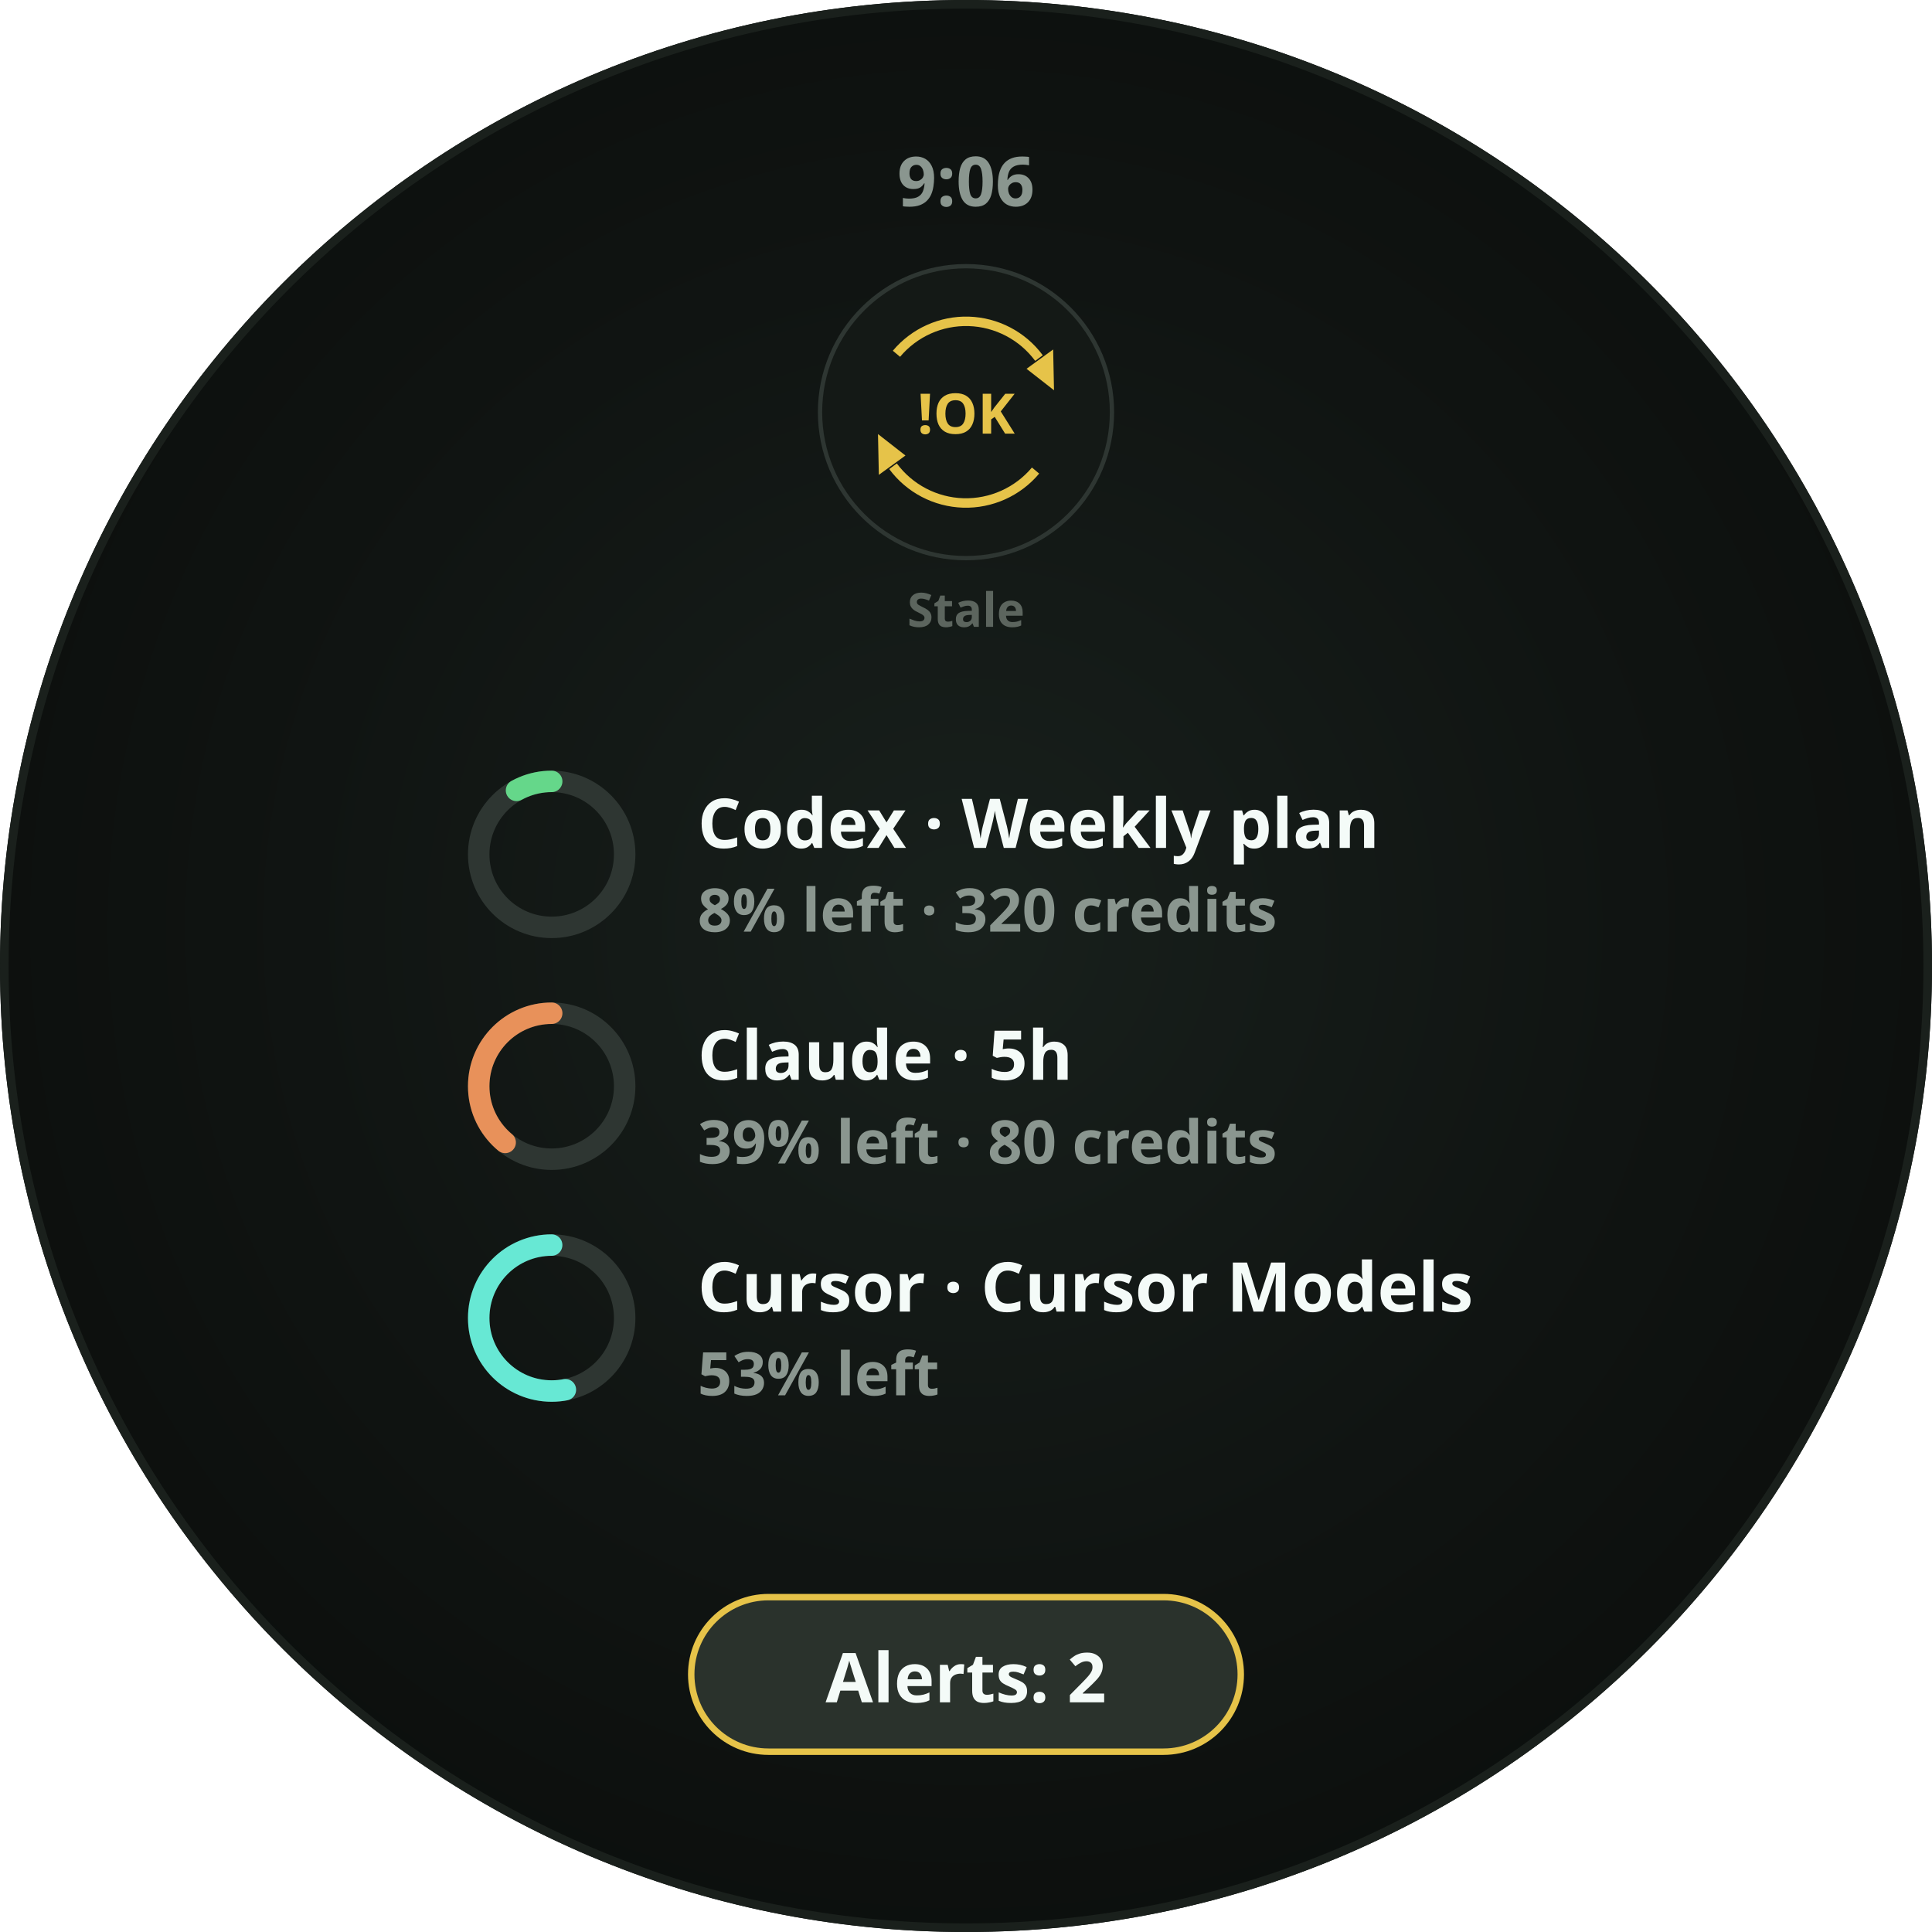
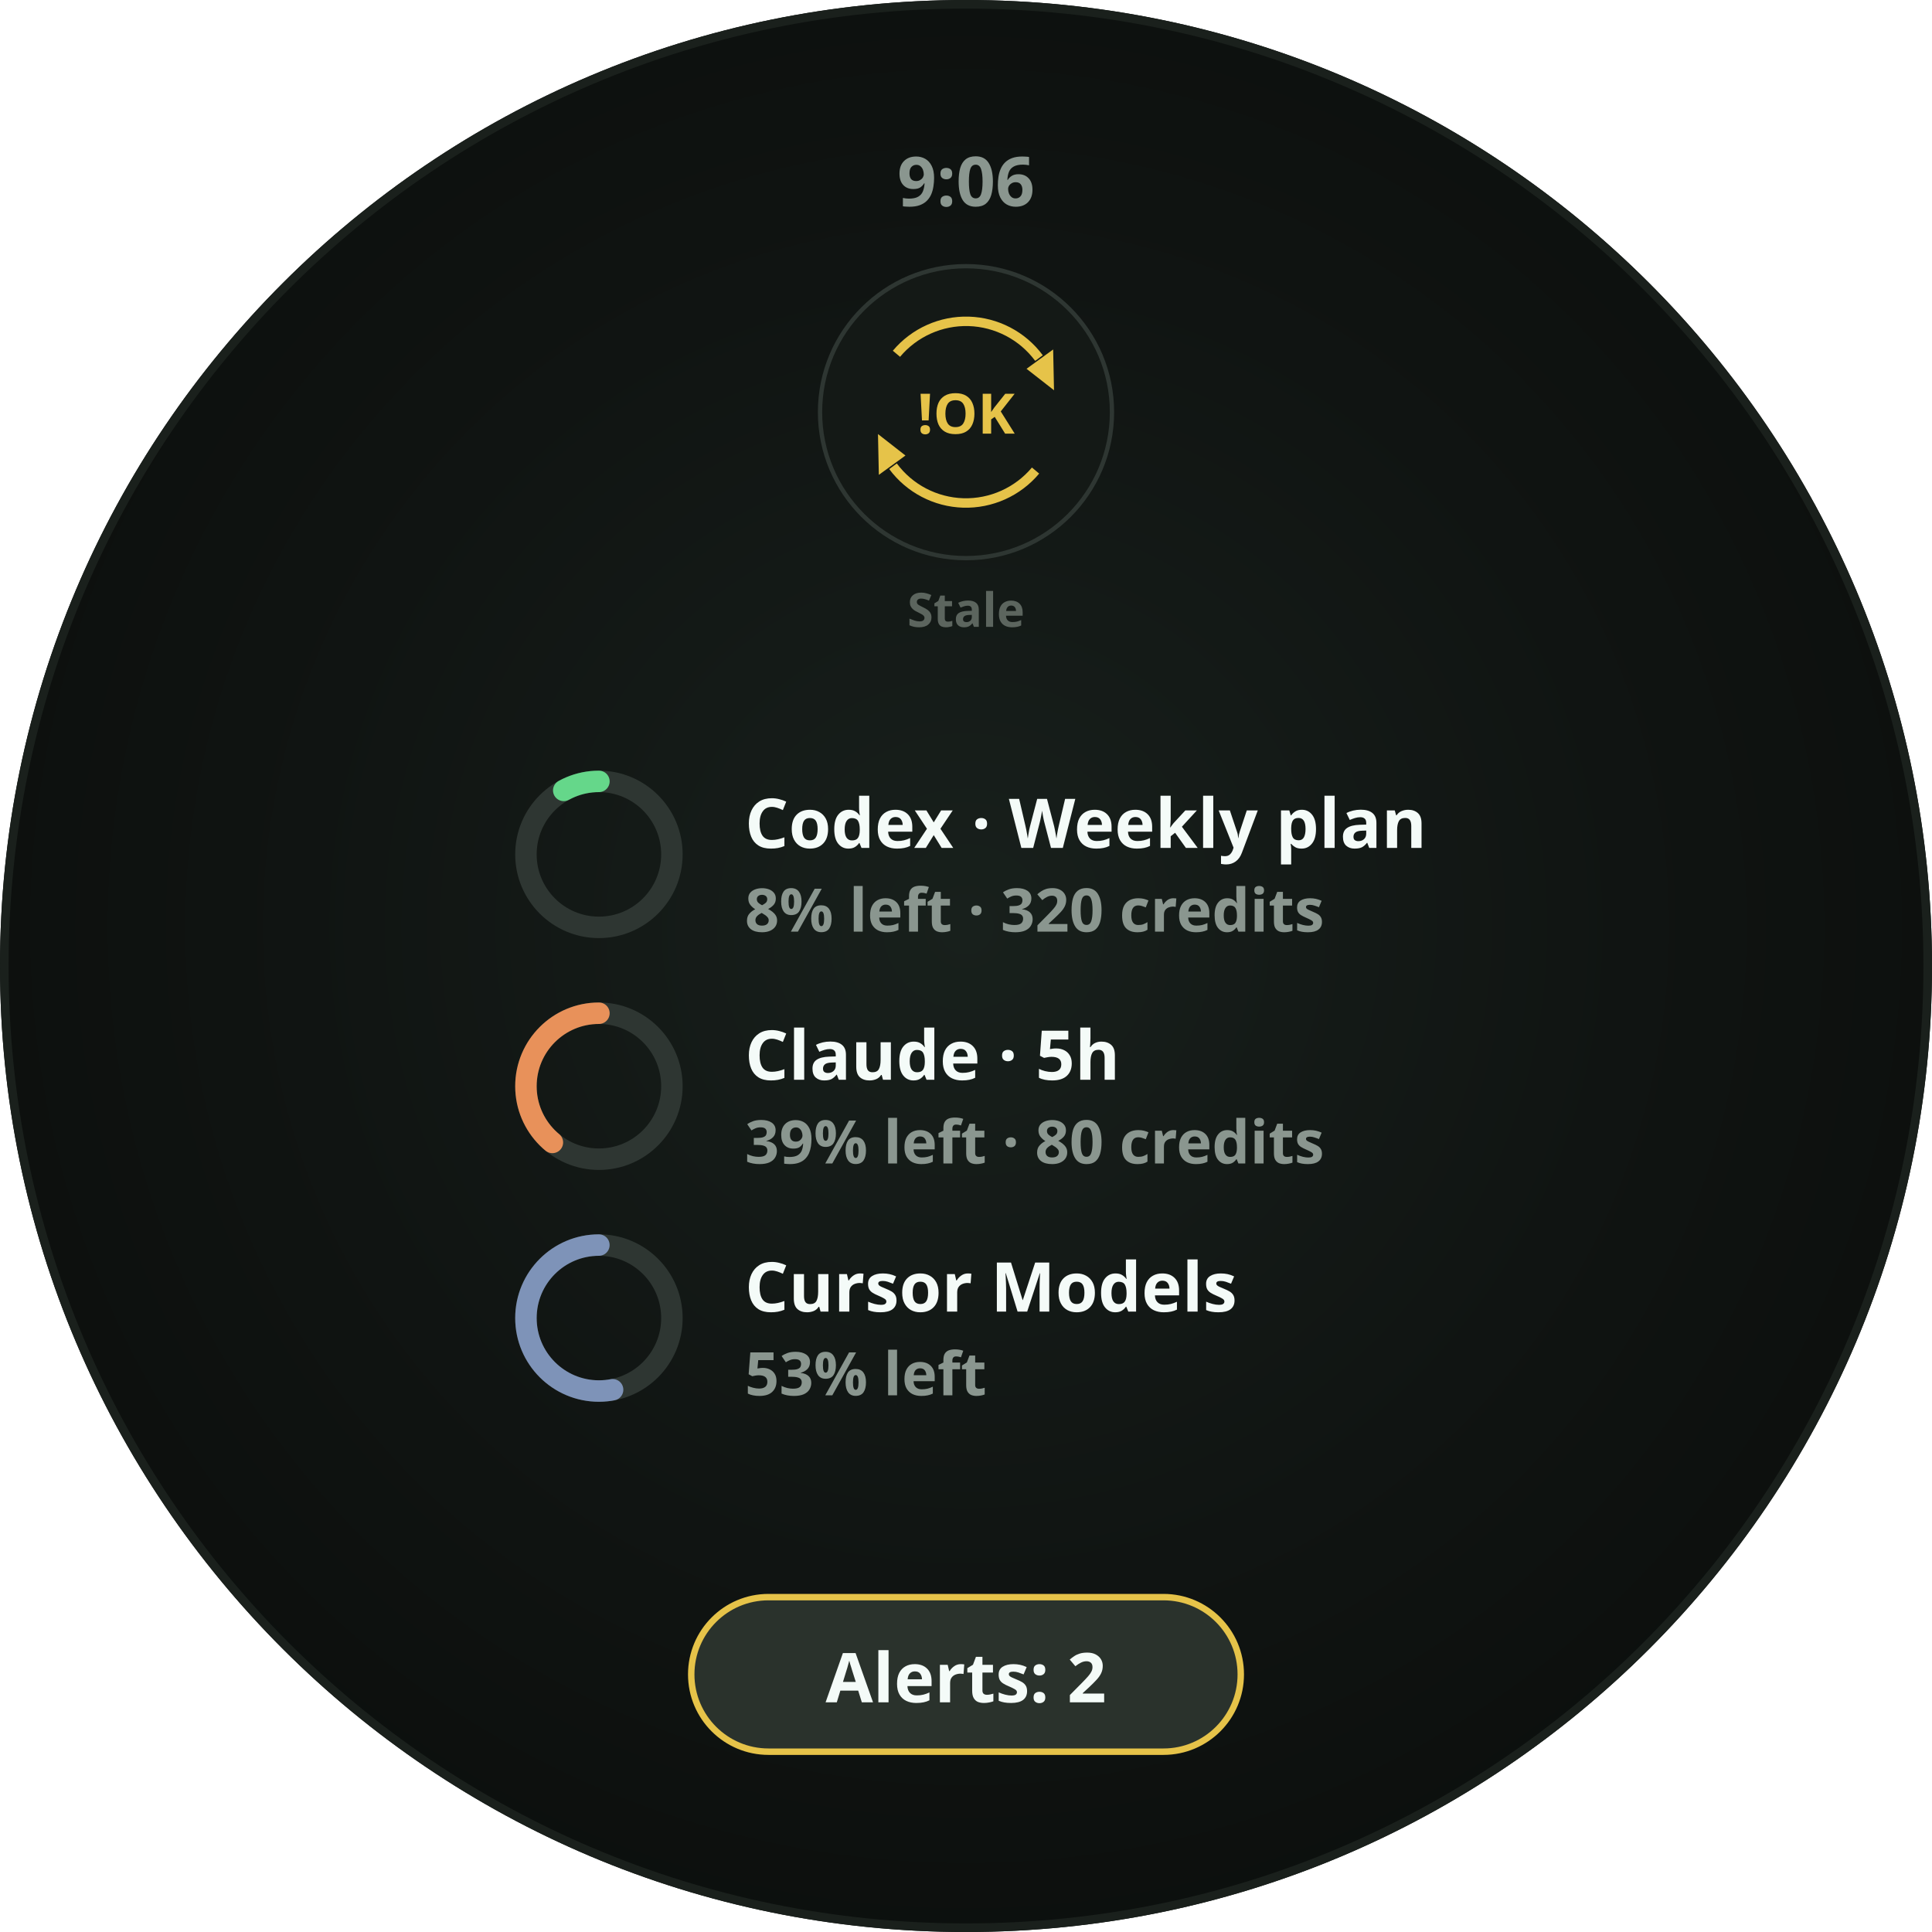
<svg xmlns="http://www.w3.org/2000/svg" width="450" height="450" viewBox="0 0 450 450" role="img" aria-label="Glance · legend · !OK · Stale · refresh enabled">
  <defs>
    <radialGradient id="lift" cx="50%" cy="48%" r="62%">
      <stop offset="0%" stop-color="#18201C" />
      <stop offset="55%" stop-color="#101412" />
      <stop offset="100%" stop-color="#0A0D0B" />
    </radialGradient>
    <clipPath id="roundClip">
      <circle cx="225" cy="225" r="225" />
    </clipPath>
  </defs>
  <g clip-path="url(#roundClip)">
    <rect width="450" height="450" fill="url(#lift)" />
    <text x="225" y="48" text-anchor="middle" font-family="Noto Sans, sans-serif" font-size="16" font-weight="700" fill="#8A968F">9:06</text>
    <circle cx="225" cy="96" r="34" fill="#141916" stroke="#2E3632" stroke-width="1" />
    <path d="M 208.8 82.4 A 21.15 21.15 0 0 1 242.0 83.4" fill="none" stroke="#E6C349" stroke-width="2.2" stroke-linecap="butt" opacity="1" />
    <path d="M 245.5 90.9       L 239.1 85.9       L 245.3 81.4 Z" fill="#E6C349" opacity="1" />
    <path d="M 241.2 109.6 A 21.15 21.15 0 0 1 208.0 108.6" fill="none" stroke="#E6C349" stroke-width="2.2" stroke-linecap="butt" opacity="1" />
    <path d="M 204.5 101.1       L 210.9 106.1       L 204.7 110.6 Z" fill="#E6C349" opacity="1" />
    <text x="225" y="101.0" text-anchor="middle" font-family="Noto Sans, sans-serif" font-size="13" font-weight="700" fill="#E6C349">!OK</text>
    <text x="225" y="146.0" text-anchor="middle" font-family="Noto Sans, sans-serif" font-size="11" font-weight="700" fill="#5C655E">Stale</text>
-     <circle cx="128.5" cy="199" r="17" fill="none" stroke="#2E3632" stroke-width="5" />
-     <circle cx="128.5" cy="199" r="17" fill="none" stroke="#65D78A" stroke-width="5" stroke-linecap="round" stroke-dasharray="8.55 106.81" stroke-dashoffset="-98.27" transform="rotate(-90 128.5 199)" />
-     <text x="162.5" y="197.5" font-family="Noto Sans, sans-serif" font-size="16" font-weight="700" fill="#F4FBF8">Codex · Weekly plan</text>
-     <text x="162.5" y="217.0" font-family="Noto Sans, sans-serif" font-size="14" font-weight="700" fill="#8A968F">8% left · 320 credits</text>
-     <circle cx="128.5" cy="253" r="17" fill="none" stroke="#2E3632" stroke-width="5" />
-     <circle cx="128.5" cy="253" r="17" fill="none" stroke="#E8915A" stroke-width="5" stroke-linecap="round" stroke-dasharray="41.66 106.81" stroke-dashoffset="-65.16" transform="rotate(-90 128.5 253)" />
-     <text x="162.5" y="251.5" font-family="Noto Sans, sans-serif" font-size="16" font-weight="700" fill="#F4FBF8">Claude · 5h</text>
-     <text x="162.5" y="271.0" font-family="Noto Sans, sans-serif" font-size="14" font-weight="700" fill="#8A968F">39% left · 80 credits</text>
-     <circle cx="128.5" cy="307" r="17" fill="none" stroke="#2E3632" stroke-width="5" />
-     <circle cx="128.5" cy="307" r="17" fill="none" stroke="#67E8D4" stroke-width="5" stroke-linecap="round" stroke-dasharray="56.61 106.81" stroke-dashoffset="-50.20" transform="rotate(-90 128.5 307)" />
-     <text x="162.5" y="305.5" font-family="Noto Sans, sans-serif" font-size="16" font-weight="700" fill="#F4FBF8">Cursor · Cursor Models</text>
-     <text x="162.5" y="325.0" font-family="Noto Sans, sans-serif" font-size="14" font-weight="700" fill="#8A968F">53% left</text>
+     <circle cx="139.5" cy="199" r="17" fill="none" stroke="#2E3632" stroke-width="5" />
+     <circle cx="139.5" cy="199" r="17" fill="none" stroke="#65D78A" stroke-width="5" stroke-linecap="round" stroke-dasharray="8.55 106.81" stroke-dashoffset="-98.27" transform="rotate(-90 139.5 199)" />
+     <text x="173.5" y="197.5" font-family="Noto Sans, sans-serif" font-size="16" font-weight="700" fill="#F4FBF8">Codex · Weekly plan</text>
+     <text x="173.5" y="217.0" font-family="Noto Sans, sans-serif" font-size="14" font-weight="700" fill="#8A968F">8% left · 320 credits</text>
+     <circle cx="139.5" cy="253" r="17" fill="none" stroke="#2E3632" stroke-width="5" />
+     <circle cx="139.5" cy="253" r="17" fill="none" stroke="#E8915A" stroke-width="5" stroke-linecap="round" stroke-dasharray="41.66 106.81" stroke-dashoffset="-65.16" transform="rotate(-90 139.5 253)" />
+     <text x="173.5" y="251.5" font-family="Noto Sans, sans-serif" font-size="16" font-weight="700" fill="#F4FBF8">Claude · 5h</text>
+     <text x="173.5" y="271.0" font-family="Noto Sans, sans-serif" font-size="14" font-weight="700" fill="#8A968F">39% left · 80 credits</text>
+     <circle cx="139.5" cy="307" r="17" fill="none" stroke="#2E3632" stroke-width="5" />
+     <circle cx="139.5" cy="307" r="17" fill="none" stroke="#7E93B8" stroke-width="5" stroke-linecap="round" stroke-dasharray="56.61 106.81" stroke-dashoffset="-50.20" transform="rotate(-90 139.5 307)" />
+     <text x="173.5" y="305.5" font-family="Noto Sans, sans-serif" font-size="16" font-weight="700" fill="#F4FBF8">Cursor Models</text>
+     <text x="173.5" y="325.0" font-family="Noto Sans, sans-serif" font-size="14" font-weight="700" fill="#8A968F">53% left</text>
    <rect x="161.0" y="372" width="128.0" height="36" rx="18" fill="#2A322C" stroke="#E6C349" stroke-width="1.5" fill-opacity="1" />
    <text x="225" y="396.5" text-anchor="middle" font-family="Noto Sans, sans-serif" font-size="16" font-weight="700" fill="#F4FBF8">Alerts: 2</text>
  </g>
  <circle cx="225" cy="225" r="224.0" fill="none" stroke="#1A201C" stroke-width="2" />
</svg>
